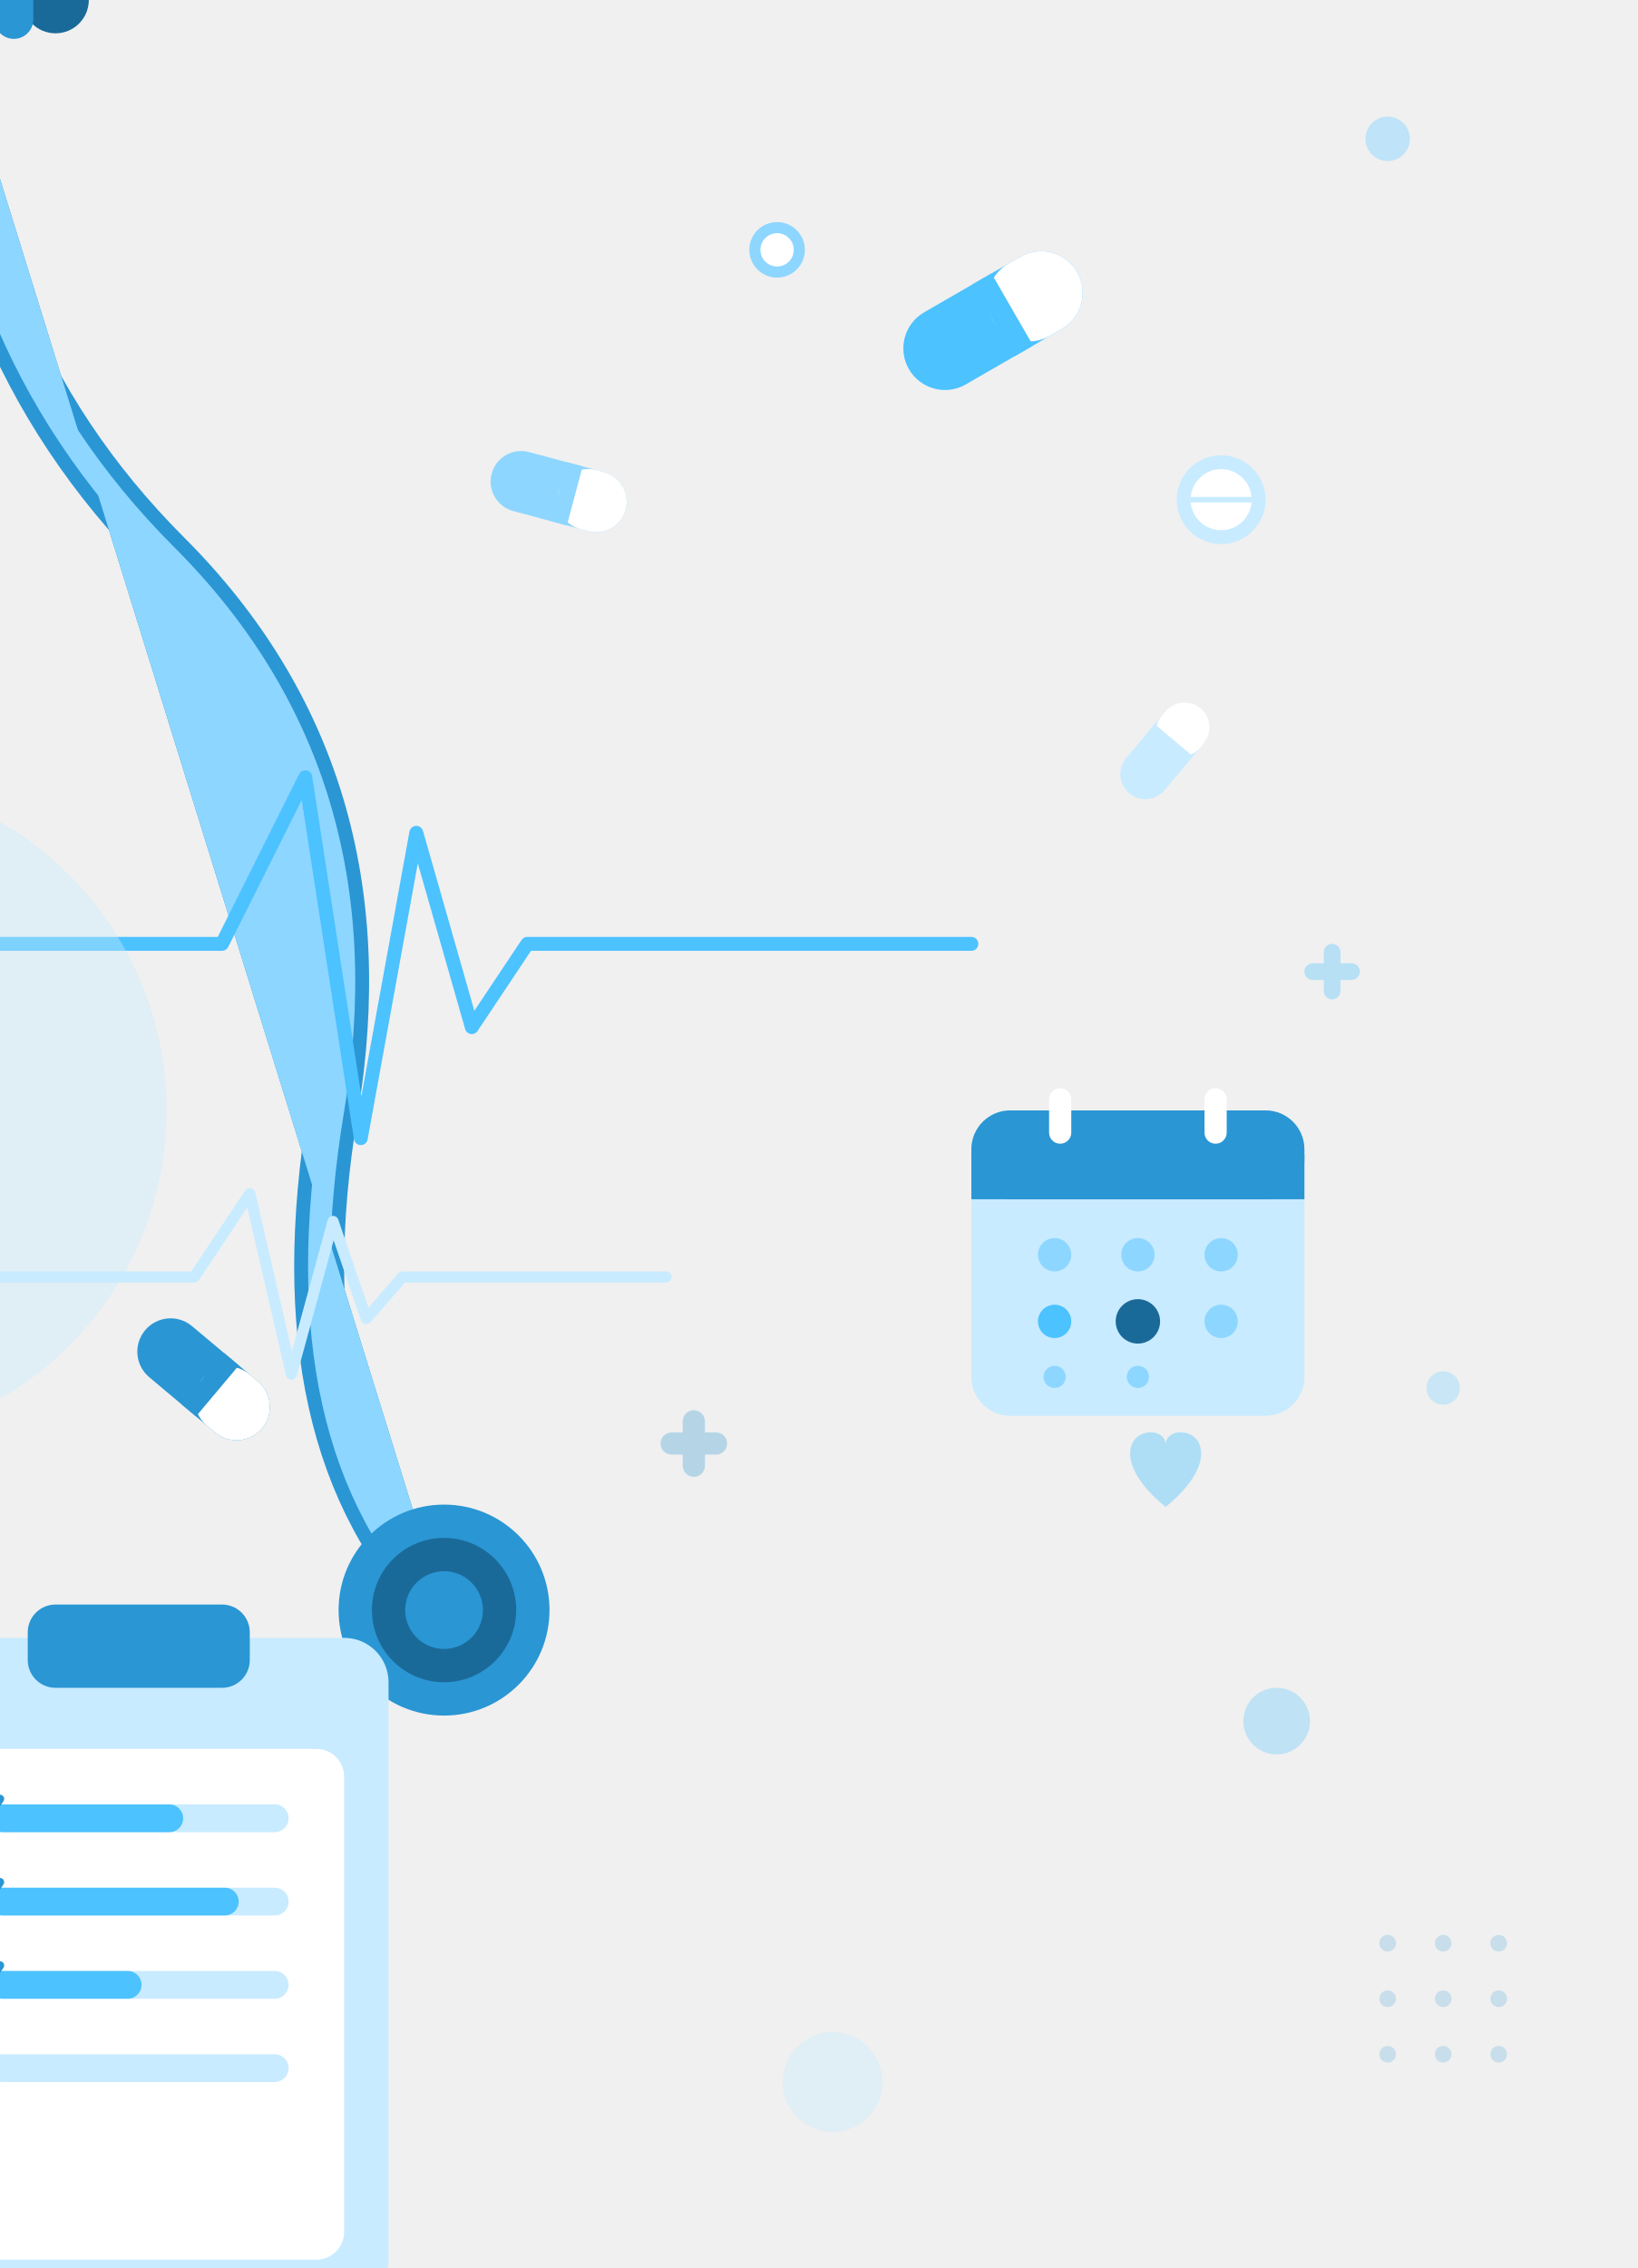
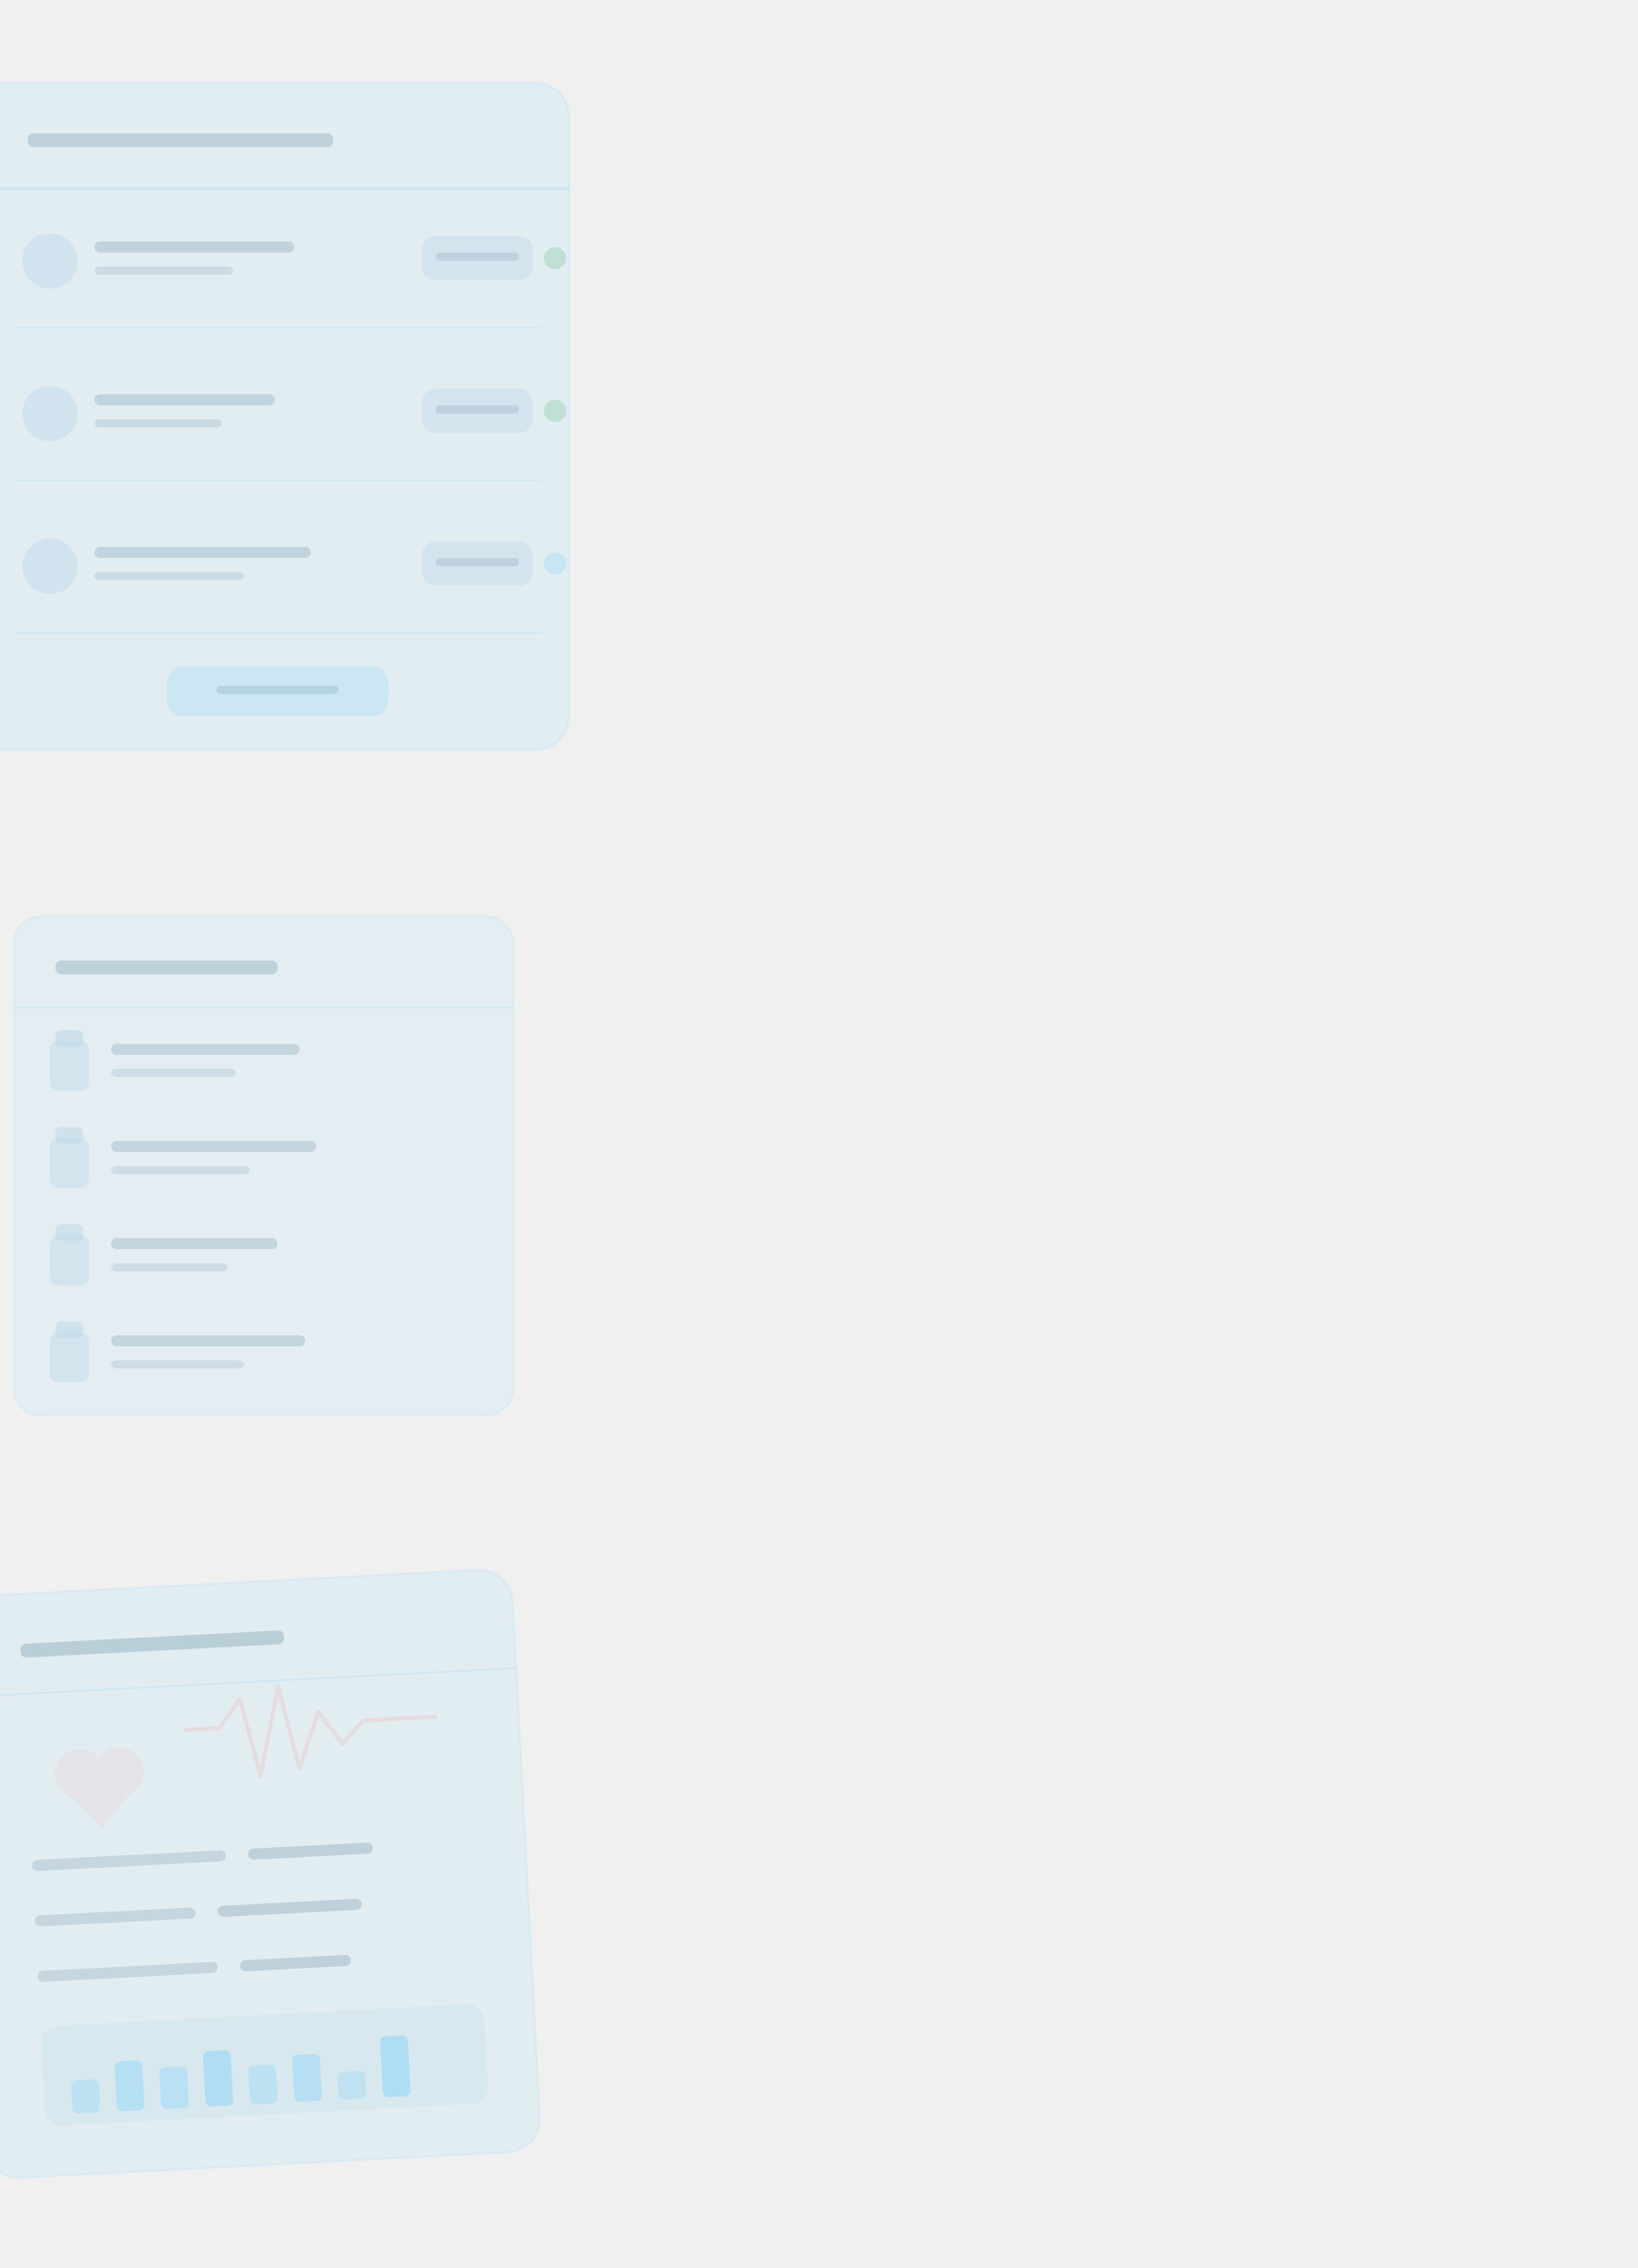
<svg xmlns="http://www.w3.org/2000/svg" viewBox="0 0 590 817">
-   <defs>
-     <style>
-       .h1{fill:#4cc2ff}
-       .h2{fill:#2A96D4}
-       .h3{fill:#8DD6FF}
-       .h4{fill:#C8EBFF}
-       .h5{fill:#1A6A99}
-       .hw{fill:#fff}
-     </style>
-   </defs>
-   <path class="h2" d="M-20,0 Q-20,120 60,200 Q140,280 120,400 Q100,520 160,580" stroke-linecap="round" fill="none" stroke="#2A96D4" stroke-width="18" />
-   <path class="h3" d="M-20,0 Q-20,120 60,200 Q140,280 120,400 Q100,520 160,580" stroke-linecap="round" fill="none" stroke="#8DD6FF" stroke-width="8" />
-   <circle class="h2" cx="160" cy="580" r="38" />
-   <circle class="h5" cx="160" cy="580" r="26" />
-   <circle class="h2" cx="160" cy="580" r="14" />
-   <circle class="h5" cx="-10" cy="0" r="12" />
-   <circle class="h5" cx="20" cy="0" r="12" />
-   <rect class="h2" x="-2" y="-14" width="14" height="28" rx="7" />
-   <g transform="translate(-40, 590)">
-     <rect class="h4" x="0" y="0" width="180" height="240" rx="16" />
-     <rect class="hw" x="16" y="40" width="148" height="184" rx="10" />
-     <rect class="h2" x="50" y="-12" width="80" height="30" rx="10" />
-     <circle class="h2" cx="90" cy="-2" r="8" />
-     <rect class="h4" x="36" y="60" width="108" height="10" rx="5" />
-     <rect class="h1" x="36" y="60" width="70" height="10" rx="5" />
-     <path d="M28,65 L32,70 L40,58" stroke="#2A96D4" stroke-width="3" fill="none" stroke-linecap="round" stroke-linejoin="round" />
-     <rect class="h4" x="36" y="90" width="108" height="10" rx="5" />
-     <rect class="h1" x="36" y="90" width="90" height="10" rx="5" />
-     <path d="M28,95 L32,100 L40,88" stroke="#2A96D4" stroke-width="3" fill="none" stroke-linecap="round" stroke-linejoin="round" />
-     <rect class="h4" x="36" y="120" width="108" height="10" rx="5" />
-     <rect class="h1" x="36" y="120" width="55" height="10" rx="5" />
-     <path d="M28,125 L32,130 L40,118" stroke="#2A96D4" stroke-width="3" fill="none" stroke-linecap="round" stroke-linejoin="round" />
-     <rect class="h4" x="36" y="150" width="108" height="10" rx="5" />
-     <rect class="h4" x="24" y="148" width="14" height="14" rx="3" stroke="#C8EBFF" stroke-width="0" />
-     <rect fill="none" x="24" y="148" width="14" height="14" rx="3" stroke="#8DD6FF" stroke-width="2" />
+   <g>
+     <rect x="-15" y="30" width="220" height="240" rx="12" ry="12" fill="#d4eaf4" opacity="0.50" stroke="#4cc2ff" stroke-width="1" stroke-opacity="0.20" />
+     <rect x="10" y="48" width="110" height="5" rx="2" fill="#7a9aad" opacity="0.35" />
+     <line x1="-15" y1="68" x2="205" y2="68" stroke="#4cc2ff" stroke-width="0.8" stroke-opacity="0.18" />
+     <g>
+       <circle cx="18" cy="94" r="10" fill="#bdd8e8" opacity="0.45" />
+       <rect x="34" y="87" width="72" height="4" rx="2" fill="#7a9aad" opacity="0.32" />
+       <rect x="34" y="96" width="50" height="3" rx="2" fill="#7a9aad" opacity="0.22" />
+       <rect x="152" y="85" width="40" height="16" rx="5" fill="#bdd8e8" opacity="0.40" />
+       <rect x="157" y="91" width="30" height="3" rx="1.5" fill="#7a9aad" opacity="0.25" />
+       <circle cx="200" cy="93" r="4" fill="#34a853" opacity="0.20" />
+     </g>
+     <line x1="5" y1="118" x2="195" y2="118" stroke="#4cc2ff" stroke-width="0.5" stroke-opacity="0.15" />
+     <g>
+       <circle cx="18" cy="149" r="10" fill="#bdd8e8" opacity="0.45" />
+       <rect x="34" y="142" width="65" height="4" rx="2" fill="#7a9aad" opacity="0.32" />
+       <rect x="34" y="151" width="46" height="3" rx="2" fill="#7a9aad" opacity="0.22" />
+       <rect x="152" y="140" width="40" height="16" rx="5" fill="#bdd8e8" opacity="0.40" />
+       <rect x="157" y="146" width="30" height="3" rx="1.5" fill="#7a9aad" opacity="0.25" />
+       <circle cx="200" cy="148" r="4" fill="#34a853" opacity="0.20" />
+     </g>
+     <line x1="5" y1="173" x2="195" y2="173" stroke="#4cc2ff" stroke-width="0.5" stroke-opacity="0.15" />
+     <g>
+       <circle cx="18" cy="204" r="10" fill="#bdd8e8" opacity="0.45" />
+       <rect x="34" y="197" width="78" height="4" rx="2" fill="#7a9aad" opacity="0.32" />
+       <rect x="34" y="206" width="54" height="3" rx="2" fill="#7a9aad" opacity="0.22" />
+       <rect x="152" y="195" width="40" height="16" rx="5" fill="#bdd8e8" opacity="0.40" />
+       <rect x="157" y="201" width="30" height="3" rx="1.5" fill="#7a9aad" opacity="0.25" />
+       <circle cx="200" cy="203" r="4" fill="#4cc2ff" opacity="0.18" />
+     </g>
+     <line x1="5" y1="228" x2="195" y2="228" stroke="#4cc2ff" stroke-width="0.5" stroke-opacity="0.15" />
+     <rect x="60" y="240" width="80" height="18" rx="6" fill="#4cc2ff" opacity="0.15" />
+     <rect x="78" y="247" width="44" height="3" rx="1.5" fill="#7a9aad" opacity="0.25" />
  </g>
-   <g transform="translate(0, 340)">
-     <polyline points="-10,0 80,0 110,-60 130,70 150,-40 170,30 190,0 350,0" fill="none" stroke="#4cc2ff" stroke-width="5" stroke-linecap="round" stroke-linejoin="round" />
+   <g>
+     <rect x="5" y="330" width="180" height="180" rx="10" ry="10" fill="#d4eaf4" opacity="0.45" stroke="#4cc2ff" stroke-width="0.8" stroke-opacity="0.18" />
+     <rect x="20" y="346" width="80" height="5" rx="2" fill="#7a9aad" opacity="0.35" />
+     <line x1="5" y1="363" x2="185" y2="363" stroke="#4cc2ff" stroke-width="0.6" stroke-opacity="0.15" />
+     <g>
+       <rect x="18" y="375" width="14" height="18" rx="3" fill="#bdd8e8" opacity="0.45" />
+       <rect x="20" y="371" width="10" height="6" rx="2" fill="#bdd8e8" opacity="0.55" />
+       <rect x="40" y="376" width="68" height="4" rx="2" fill="#7a9aad" opacity="0.30" />
+       <rect x="40" y="385" width="45" height="3" rx="2" fill="#7a9aad" opacity="0.20" />
+     </g>
+     <g>
+       <rect x="18" y="410" width="14" height="18" rx="3" fill="#bdd8e8" opacity="0.45" />
+       <rect x="20" y="406" width="10" height="6" rx="2" fill="#bdd8e8" opacity="0.55" />
+       <rect x="40" y="411" width="74" height="4" rx="2" fill="#7a9aad" opacity="0.30" />
+       <rect x="40" y="420" width="50" height="3" rx="2" fill="#7a9aad" opacity="0.20" />
+     </g>
+     <g>
+       <rect x="18" y="445" width="14" height="18" rx="3" fill="#bdd8e8" opacity="0.45" />
+       <rect x="20" y="441" width="10" height="6" rx="2" fill="#bdd8e8" opacity="0.55" />
+       <rect x="40" y="446" width="60" height="4" rx="2" fill="#7a9aad" opacity="0.30" />
+       <rect x="40" y="455" width="42" height="3" rx="2" fill="#7a9aad" opacity="0.20" />
+     </g>
+     <g>
+       <rect x="18" y="480" width="14" height="18" rx="3" fill="#bdd8e8" opacity="0.45" />
+       <rect x="20" y="476" width="10" height="6" rx="2" fill="#bdd8e8" opacity="0.55" />
+       <rect x="40" y="481" width="70" height="4" rx="2" fill="#7a9aad" opacity="0.30" />
+       <rect x="40" y="490" width="48" height="3" rx="2" fill="#7a9aad" opacity="0.20" />
+     </g>
  </g>
-   <g transform="translate(40, 460)">
-     <polyline points="-50,0 30,0 50,-30 65,35 80,-20 92,15 105,0 200,0" fill="none" stroke="#C8EBFF" stroke-width="4" stroke-linecap="round" stroke-linejoin="round" />
-   </g>
-   <g transform="translate(320, 120) rotate(-30)">
-     <rect class="h1" x="0" y="0" width="70" height="30" rx="15" />
-     <rect class="hw" x="35" y="0" width="35" height="30" rx="15" />
-     <rect class="h1" x="35" y="0" width="8" height="30" />
-   </g>
-   <g transform="translate(180, 160) rotate(15)">
-     <rect class="h3" x="0" y="0" width="50" height="22" rx="11" />
-     <rect class="hw" x="25" y="0" width="25" height="22" rx="11" />
-     <rect class="h3" x="25" y="0" width="6" height="22" />
-   </g>
-   <g transform="translate(400, 280) rotate(-50)">
-     <rect class="h4" x="0" y="0" width="40" height="18" rx="9" />
-     <rect class="hw" x="20" y="0" width="20" height="18" rx="9" />
-     <rect class="h4" x="20" y="0" width="5" height="18" />
-   </g>
-   <g transform="translate(60, 470) rotate(40)">
-     <rect class="h2" x="0" y="0" width="55" height="24" rx="12" />
-     <rect class="hw" x="27" y="0" width="28" height="24" rx="12" />
-     <rect class="h2" x="27" y="0" width="7" height="24" />
-   </g>
-   <circle class="h4" cx="440" cy="180" r="16" />
-   <circle class="hw" cx="440" cy="180" r="11" />
-   <line x1="429" y1="180" x2="451" y2="180" stroke="#C8EBFF" stroke-width="2" />
-   <circle class="h3" cx="280" cy="90" r="10" />
-   <circle class="hw" cx="280" cy="90" r="6" />
-   <g transform="translate(350, 400)">
-     <rect class="h4" x="0" y="0" width="120" height="110" rx="14" />
-     <rect class="h2" x="0" y="0" width="120" height="32" rx="14" />
-     <rect class="h2" x="0" y="16" width="120" height="16" />
-     <rect class="hw" x="28" y="-8" width="8" height="20" rx="4" />
-     <rect class="hw" x="84" y="-8" width="8" height="20" rx="4" />
-     <circle class="h3" cx="30" cy="52" r="6" />
-     <circle class="h3" cx="60" cy="52" r="6" />
-     <circle class="h3" cx="90" cy="52" r="6" />
-     <circle class="h1" cx="30" cy="76" r="6" />
-     <circle class="h5" cx="60" cy="76" r="8" />
-     <circle class="h3" cx="90" cy="76" r="6" />
-     <circle class="h3" cx="30" cy="96" r="4" />
-     <circle class="h3" cx="60" cy="96" r="4" />
-   </g>
-   <circle class="h4" cx="-60" cy="400" r="120" opacity="0.4" />
-   <circle class="h3" cx="500" cy="50" r="8" opacity="0.5" />
-   <circle class="h1" cx="460" cy="620" r="12" opacity="0.3" />
-   <circle class="h4" cx="300" cy="750" r="18" opacity="0.4" />
-   <circle class="h3" cx="520" cy="500" r="6" opacity="0.4" />
-   <g transform="translate(480, 350)" opacity="0.35">
-     <rect class="h1" x="-3" y="-10" width="6" height="20" rx="3" />
-     <rect class="h1" x="-10" y="-3" width="20" height="6" rx="3" />
-   </g>
-   <g transform="translate(250, 520)" opacity="0.3">
-     <rect class="h2" x="-4" y="-12" width="8" height="24" rx="4" />
-     <rect class="h2" x="-12" y="-4" width="24" height="8" rx="4" />
-   </g>
-   <g transform="translate(100, 270)" opacity="0.35">
-     <rect class="h3" x="-3" y="-8" width="6" height="16" rx="3" />
-     <rect class="h3" x="-8" y="-3" width="16" height="6" rx="3" />
-   </g>
-   <g transform="translate(420, 530) scale(0.8)">
-     <path class="h1" d="M0,-12 C0,-20 -16,-20 -16,-8 C-16,4 0,16 0,16 C0,16 16,4 16,-8 C16,-20 0,-20 0,-12Z" opacity="0.4" />
-   </g>
-   <g opacity="0.2">
-     <circle class="h2" cx="500" cy="700" r="3" />
-     <circle class="h2" cx="520" cy="700" r="3" />
-     <circle class="h2" cx="540" cy="700" r="3" />
-     <circle class="h2" cx="500" cy="720" r="3" />
-     <circle class="h2" cx="520" cy="720" r="3" />
-     <circle class="h2" cx="540" cy="720" r="3" />
-     <circle class="h2" cx="500" cy="740" r="3" />
-     <circle class="h2" cx="520" cy="740" r="3" />
-     <circle class="h2" cx="540" cy="740" r="3" />
+   <g transform="rotate(-3, 90, 680)">
+     <rect x="-10" y="570" width="200" height="210" rx="12" ry="12" fill="#d4eaf4" opacity="0.50" stroke="#4cc2ff" stroke-width="0.8" stroke-opacity="0.20" />
+     <rect x="12" y="588" width="95" height="5" rx="2" fill="#7a9aad" opacity="0.38" />
+     <line x1="-10" y1="606" x2="190" y2="606" stroke="#4cc2ff" stroke-width="0.6" stroke-opacity="0.15" />
+     <g transform="translate(38, 636)" opacity="0.15">
+       <circle cx="-7" cy="0" r="9" fill="#f0a8a8" />
+       <circle cx="7" cy="0" r="9" fill="#f0a8a8" />
+       <path d="M-14,4 L0,20 L14,4" fill="#f0a8a8" />
+     </g>
+     <polyline points="70,622 82,622 90,612 96,640 104,608 110,638 118,618 126,630 134,622 160,622" fill="none" stroke="#f0a8a8" stroke-width="1.5" stroke-linecap="round" stroke-linejoin="round" opacity="0.25" />
+     <rect x="12" y="666" width="70" height="4" rx="2" fill="#7a9aad" opacity="0.28" />
+     <rect x="90" y="666" width="45" height="4" rx="2" fill="#7a9aad" opacity="0.35" />
+     <rect x="12" y="686" width="58" height="4" rx="2" fill="#7a9aad" opacity="0.28" />
+     <rect x="78" y="686" width="52" height="4" rx="2" fill="#7a9aad" opacity="0.35" />
+     <rect x="12" y="706" width="65" height="4" rx="2" fill="#7a9aad" opacity="0.28" />
+     <rect x="85" y="706" width="40" height="4" rx="2" fill="#7a9aad" opacity="0.35" />
+     <rect x="12" y="726" width="160" height="36" rx="6" fill="#bdd8e8" opacity="0.25" />
+     <rect x="22" y="746" width="10" height="12" rx="2" fill="#4cc2ff" opacity="0.20" />
+     <rect x="38" y="740" width="10" height="18" rx="2" fill="#4cc2ff" opacity="0.25" />
+     <rect x="54" y="743" width="10" height="15" rx="2" fill="#4cc2ff" opacity="0.22" />
+     <rect x="70" y="738" width="10" height="20" rx="2" fill="#4cc2ff" opacity="0.28" />
+     <rect x="86" y="744" width="10" height="14" rx="2" fill="#4cc2ff" opacity="0.20" />
+     <rect x="102" y="741" width="10" height="17" rx="2" fill="#4cc2ff" opacity="0.24" />
+     <rect x="118" y="748" width="10" height="10" rx="2" fill="#4cc2ff" opacity="0.18" />
+     <rect x="134" y="736" width="10" height="22" rx="2" fill="#4cc2ff" opacity="0.30" />
  </g>
</svg>
